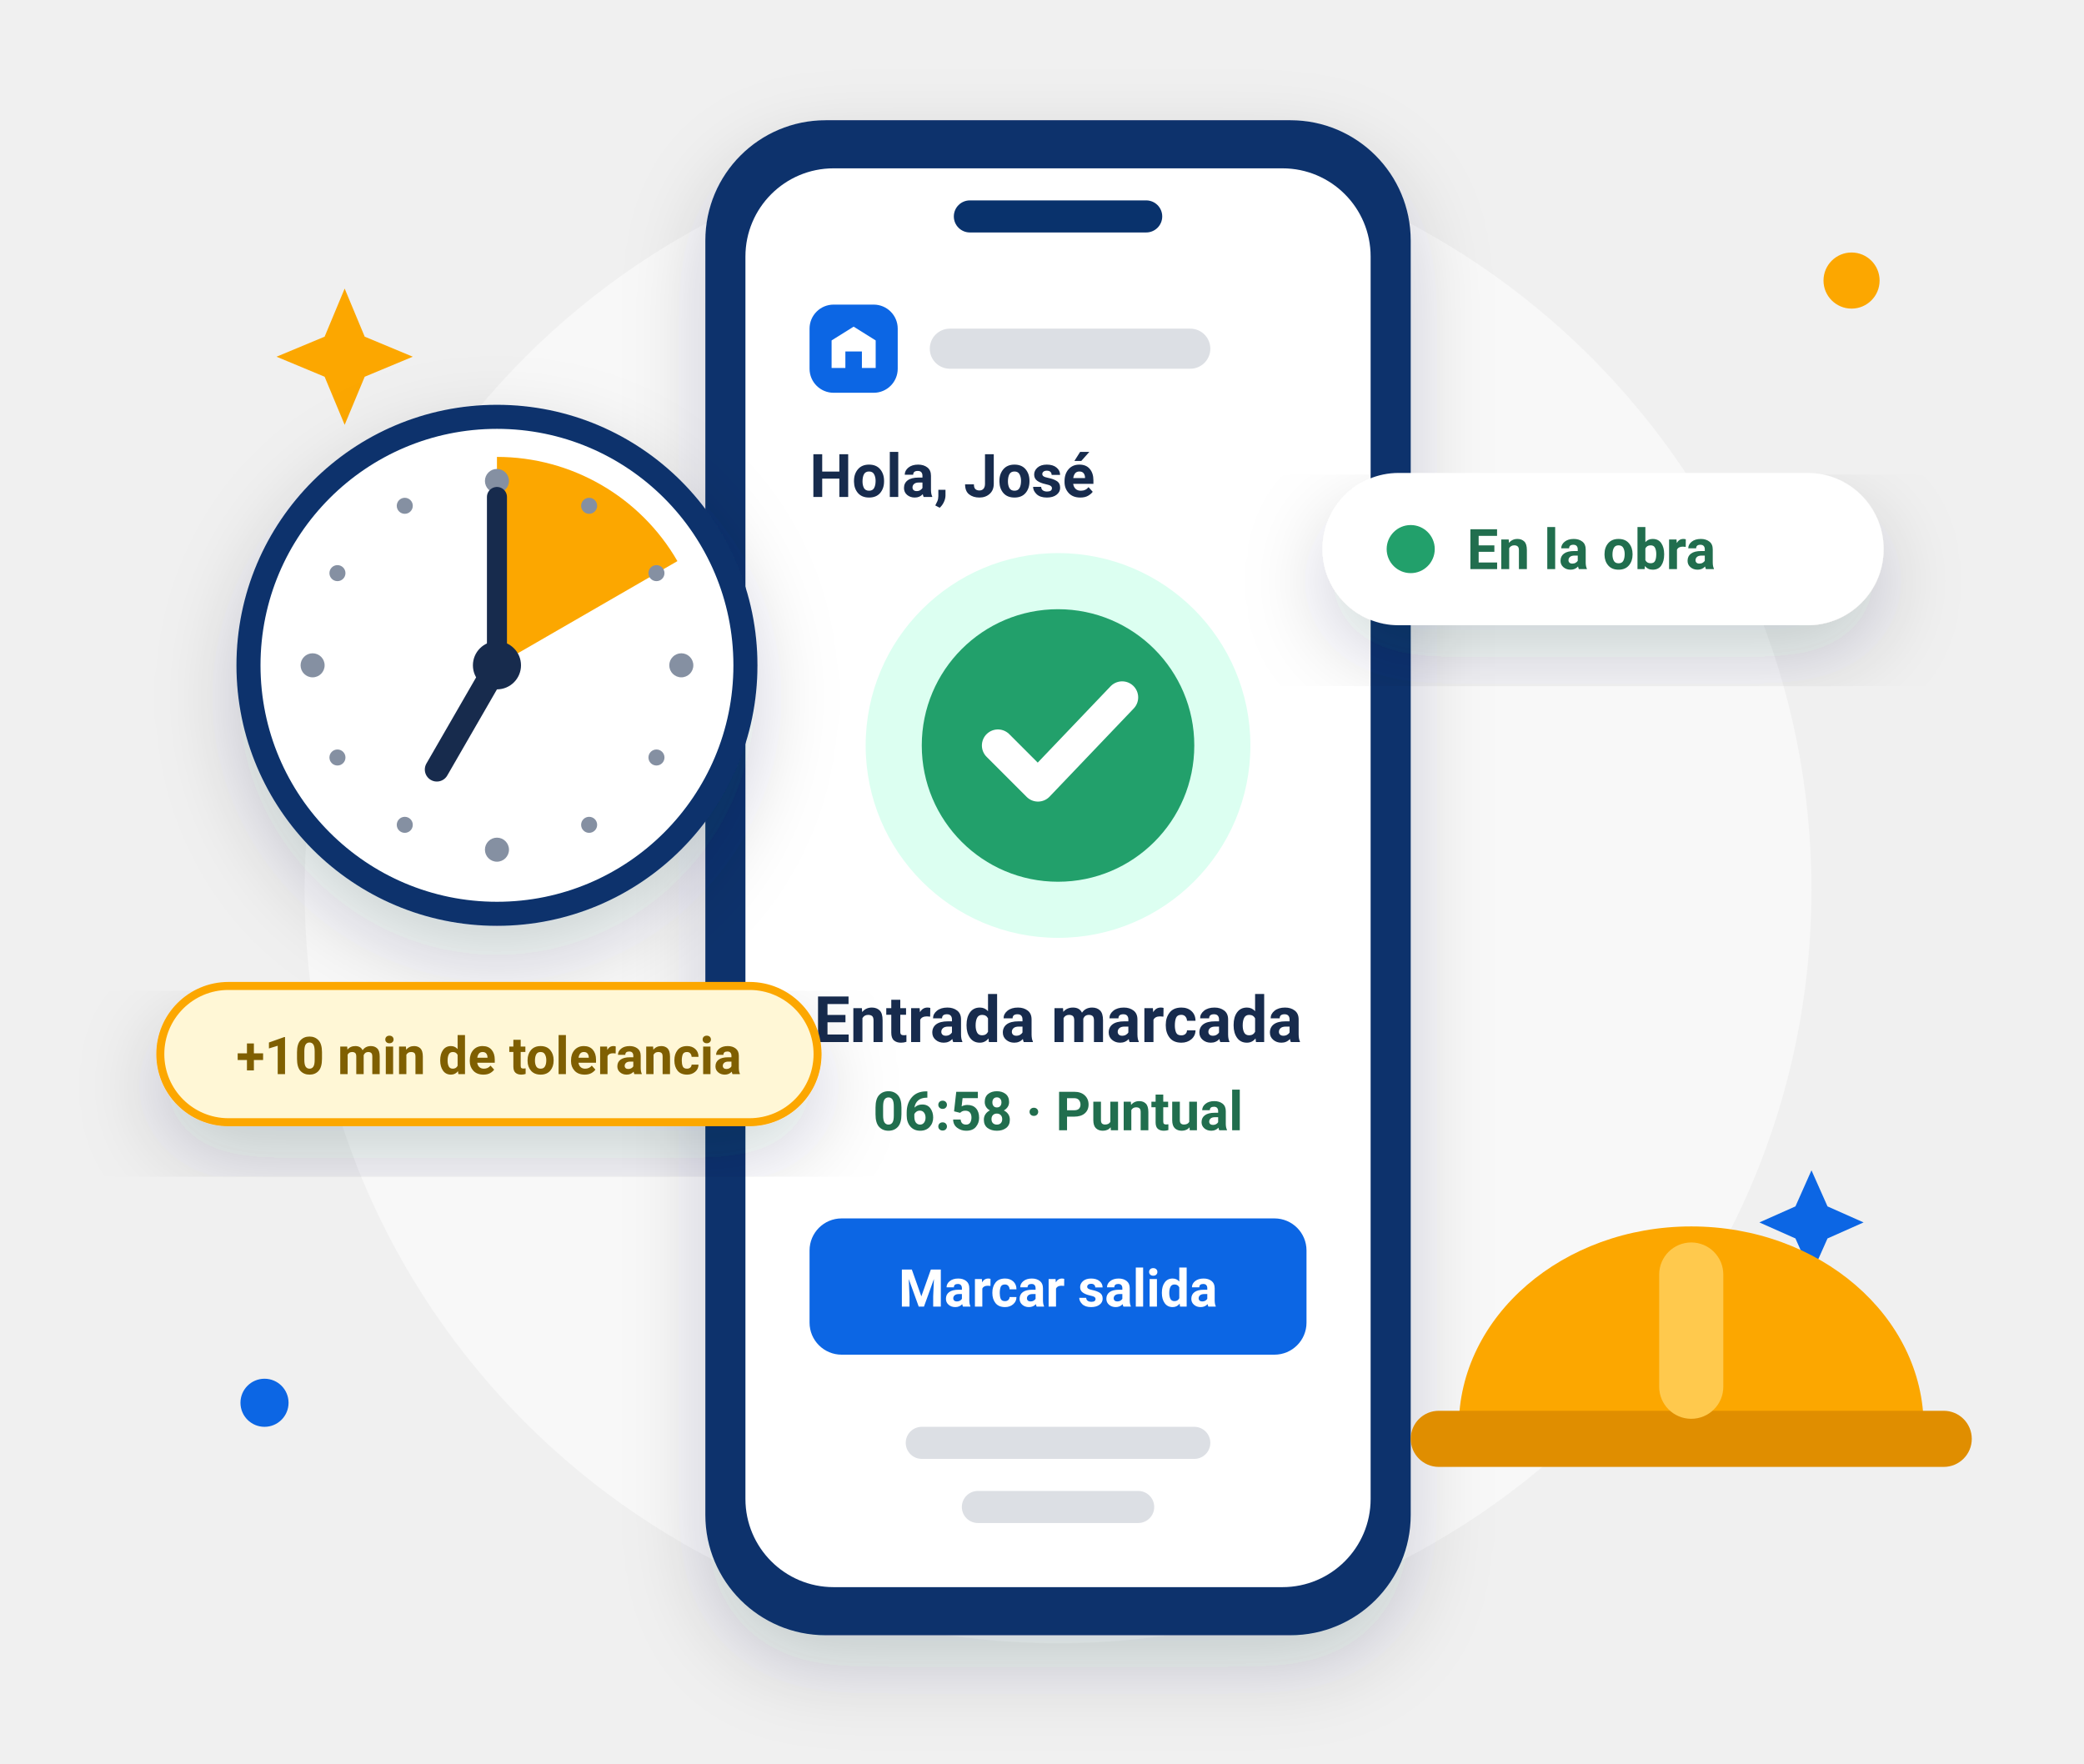
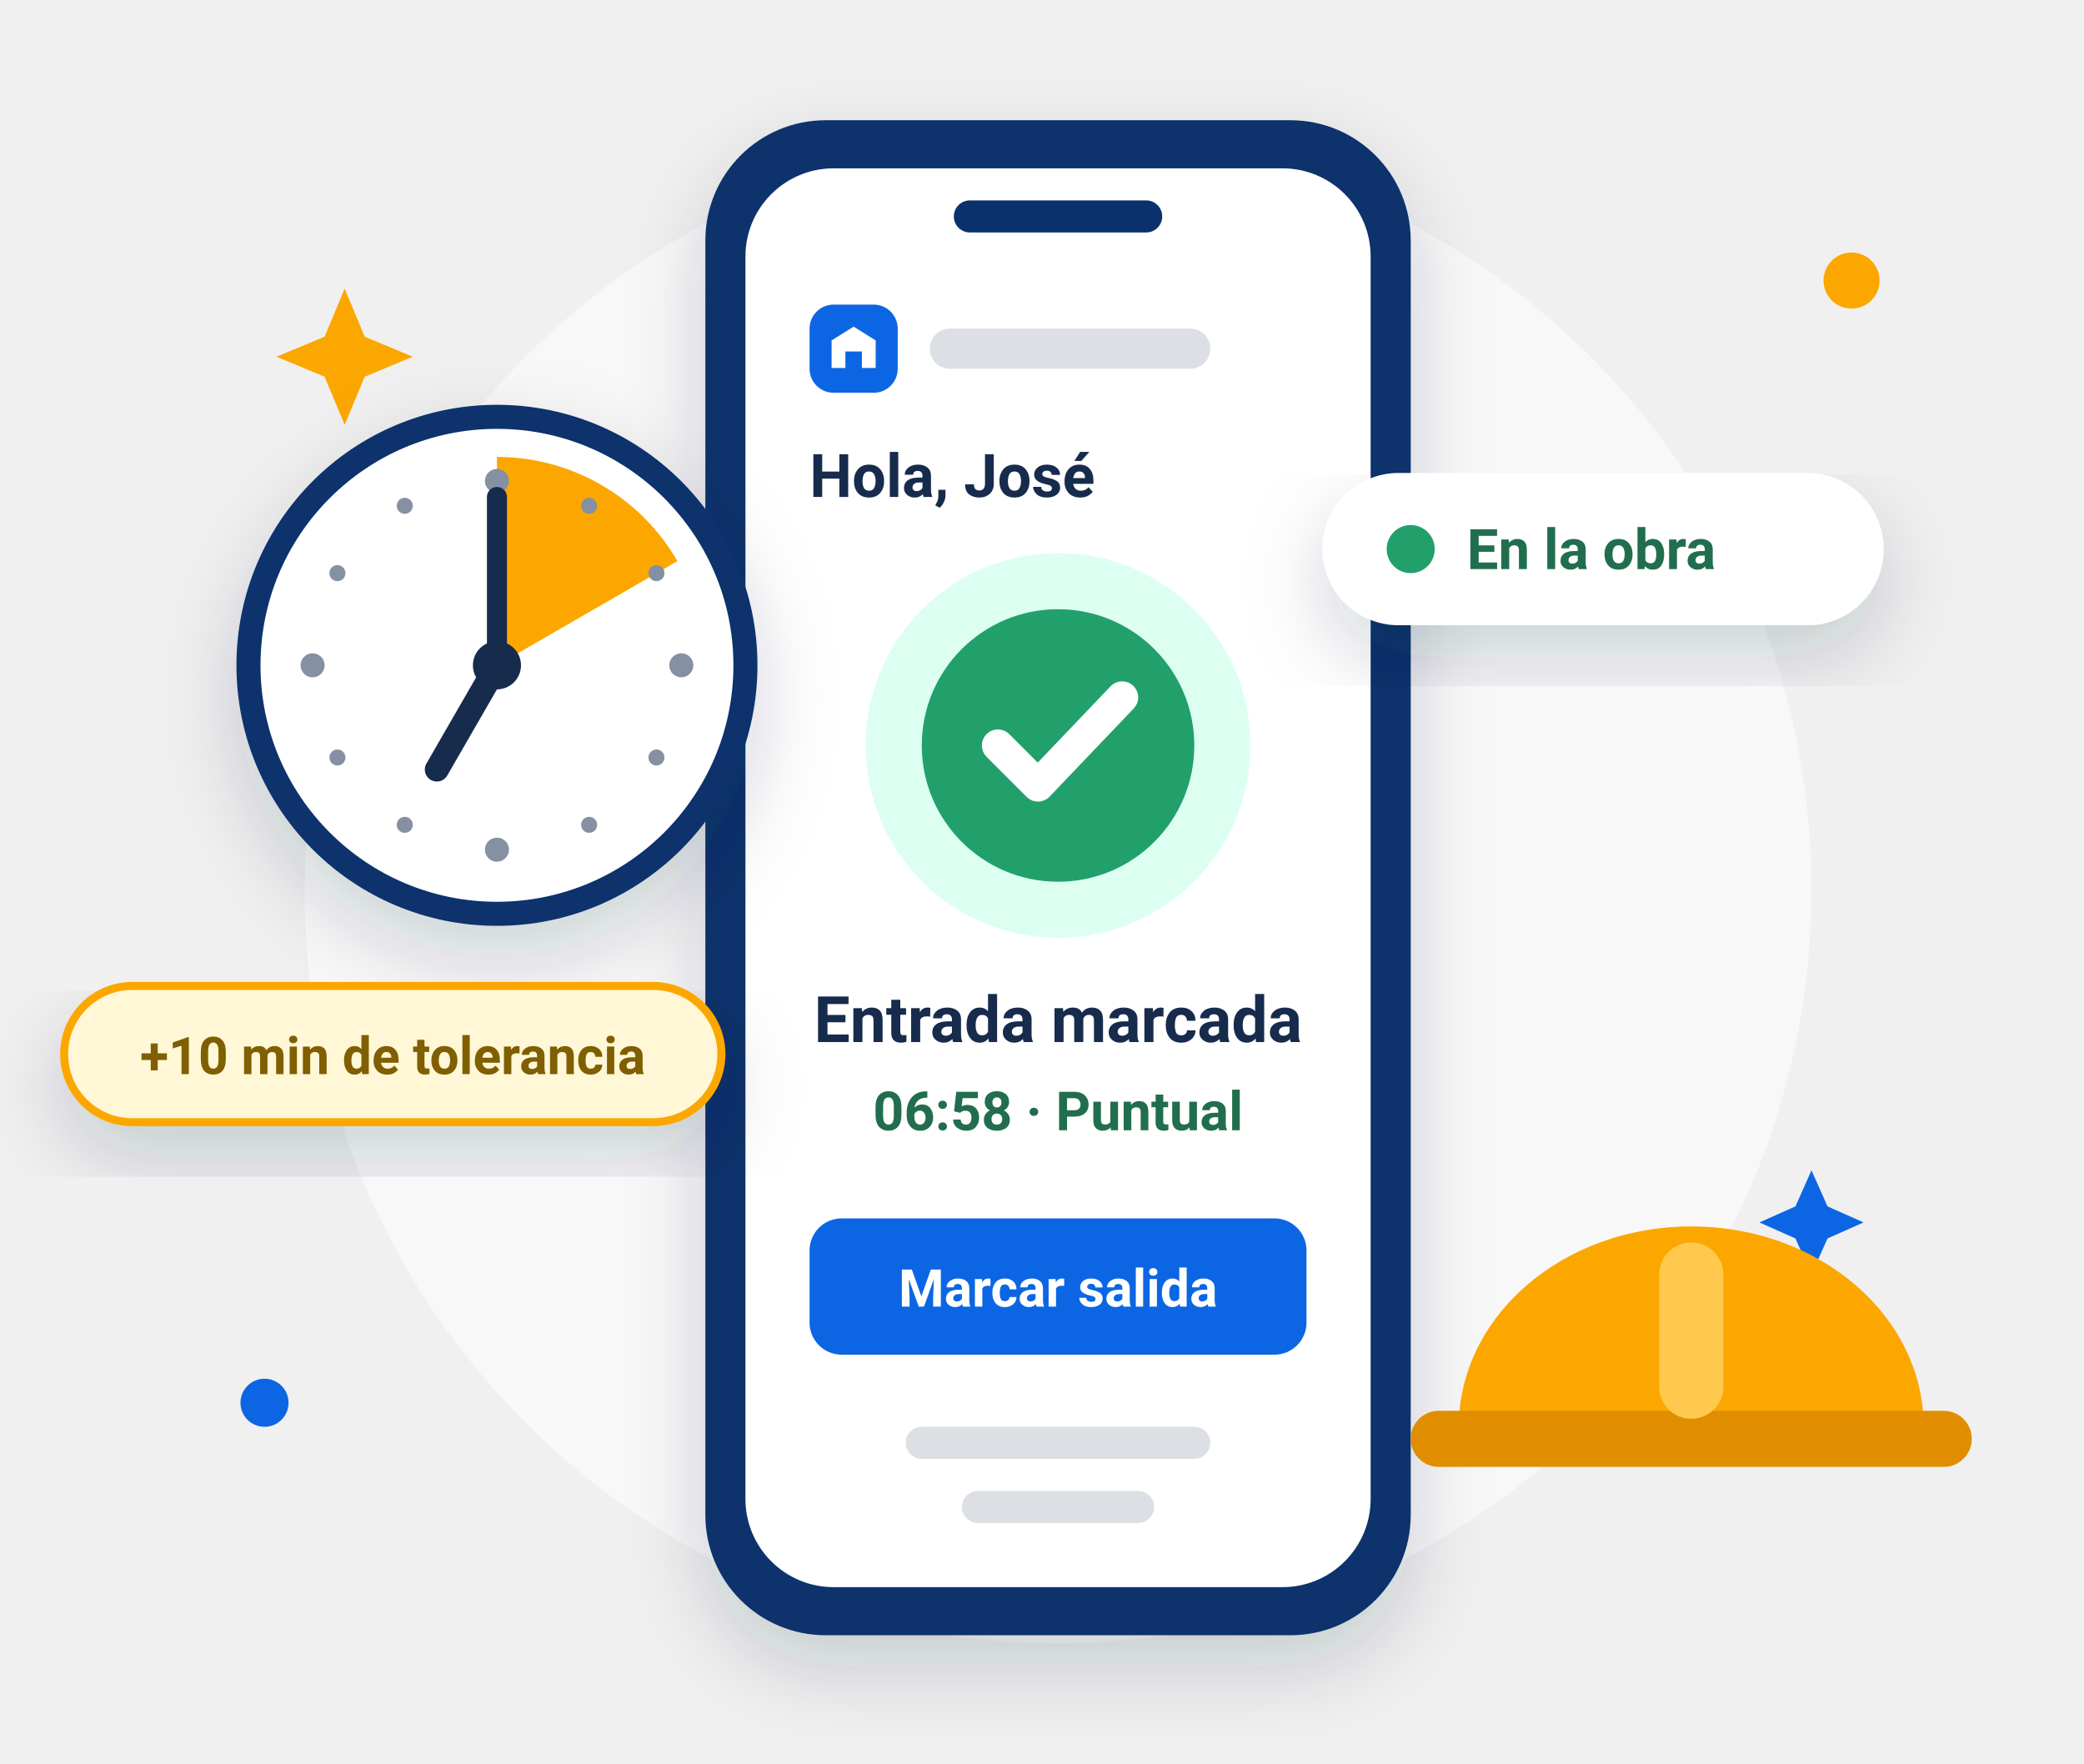
<svg xmlns="http://www.w3.org/2000/svg" viewBox="0 0 520 440" width="520" height="440" font-family="'Segoe UI', system-ui, -apple-system, Roboto, Arial, sans-serif">
  <defs>
    <filter id="sombra" x="-20%" y="-20%" width="140%" height="160%">
      <feDropShadow dx="0" dy="8" stdDeviation="10" flood-color="#091e42" flood-opacity=".18" />
    </filter>
  </defs>
  <circle cx="264" cy="222" r="188" fill="#fff" opacity=".5" />
  <path d="M86 72l5 12 12 5-12 5-5 12-5-12-12-5 12-5z" fill="#fca700" />
  <path d="M452 292l4 9 9 4-9 4-4 9-4-9-9-4 9-4z" fill="#0c66e4" />
  <circle cx="462" cy="70" r="7" fill="#fca700" />
  <circle cx="66" cy="350" r="6" fill="#0c66e4" />
  <g filter="url(#sombra)">
    <rect x="176" y="30" width="176" height="378" rx="30" fill="#09326c" />
  </g>
  <rect x="186" y="42" width="156" height="354" rx="22" fill="#fff" />
  <rect x="238" y="50" width="52" height="8" rx="4" fill="#09326c" />
  <rect x="202" y="76" width="22" height="22" rx="6" fill="#0c66e4" />
  <path transform="translate(202 76) scale(.6875)" d="M8 23V13l8-5 8 5v10h-5v-6h-6v6z" fill="#fff" />
  <rect x="232" y="82" width="70" height="10" rx="5" fill="#dcdfe4" />
  <text x="202" y="124" font-size="15" font-weight="700" fill="#172b4d">Hola, José</text>
  <circle cx="264" cy="186" r="48" fill="#dcfff1" />
  <circle cx="264" cy="186" r="34" fill="#22a06b" />
  <path d="M249 186l10 10 21-22" fill="none" stroke="#fff" stroke-width="8" stroke-linecap="round" stroke-linejoin="round" />
  <text x="264" y="260" text-anchor="middle" font-size="16" font-weight="700" fill="#172b4d">Entrada marcada</text>
  <text x="264" y="282" text-anchor="middle" font-size="13.5" font-weight="600" fill="#216e4e">06:58 · Puntual</text>
  <rect x="202" y="304" width="124" height="34" rx="8" fill="#0c66e4" />
  <text x="264" y="326" text-anchor="middle" font-size="13" font-weight="700" fill="#fff">Marcar salida</text>
  <rect x="226" y="356" width="76" height="8" rx="4" fill="#dcdfe4" />
  <rect x="240" y="372" width="48" height="8" rx="4" fill="#dcdfe4" />
  <g filter="url(#sombra)">
    <circle cx="124" cy="166" r="62" fill="#fff" stroke="#09326c" stroke-width="6" />
  </g>
  <path d="M124 166 L124 114 A52 52 0 0 1 169.03 140 Z" fill="#fca700" />
  <g fill="#8590a2">
    <circle cx="124" cy="120" r="3" />
    <circle cx="147" cy="126.2" r="2" />
    <circle cx="163.8" cy="143" r="2" />
    <circle cx="170" cy="166" r="3" />
    <circle cx="163.8" cy="189" r="2" />
    <circle cx="147" cy="205.8" r="2" />
    <circle cx="124" cy="212" r="3" />
    <circle cx="101" cy="205.8" r="2" />
    <circle cx="84.2" cy="189" r="2" />
    <circle cx="78" cy="166" r="3" />
    <circle cx="84.2" cy="143" r="2" />
    <circle cx="101" cy="126.2" r="2" />
  </g>
  <path d="M124 166 V124" stroke="#172b4d" stroke-width="5" stroke-linecap="round" />
  <path d="M124 166 L109 192" stroke="#172b4d" stroke-width="6" stroke-linecap="round" />
  <circle cx="124" cy="166" r="6" fill="#172b4d" />
  <g filter="url(#sombra)">
-     <rect x="40" y="246" width="164" height="34" rx="17" fill="#fff7d6" stroke="#fca700" stroke-width="2" />
+     <rect x="16" y="246" width="164" height="34" rx="17" fill="#fff7d6" stroke="#fca700" stroke-width="2" />
  </g>
-   <text x="122" y="268" text-anchor="middle" font-size="13" font-weight="700" fill="#7f5f01">+10 min de tolerancia</text>
+   <text x="98" y="268" text-anchor="middle" font-size="13" font-weight="700" fill="#7f5f01">+10 min de tolerancia</text>
  <g filter="url(#sombra)">
    <rect x="330" y="118" width="140" height="38" rx="19" fill="#fff" />
  </g>
  <circle cx="352" cy="137" r="6" fill="#22a06b" />
  <text x="366" y="142" font-size="14" font-weight="700" fill="#216e4e">En la obra</text>
  <g transform="translate(352 300)">
    <path d="M12 56a58 50 0 0 1 116 0z" fill="#fca700" />
    <rect x="0" y="52" width="140" height="14" rx="7" fill="#e08e00" />
    <rect x="62" y="10" width="16" height="44" rx="8" fill="#ffc94d" />
  </g>
</svg>
